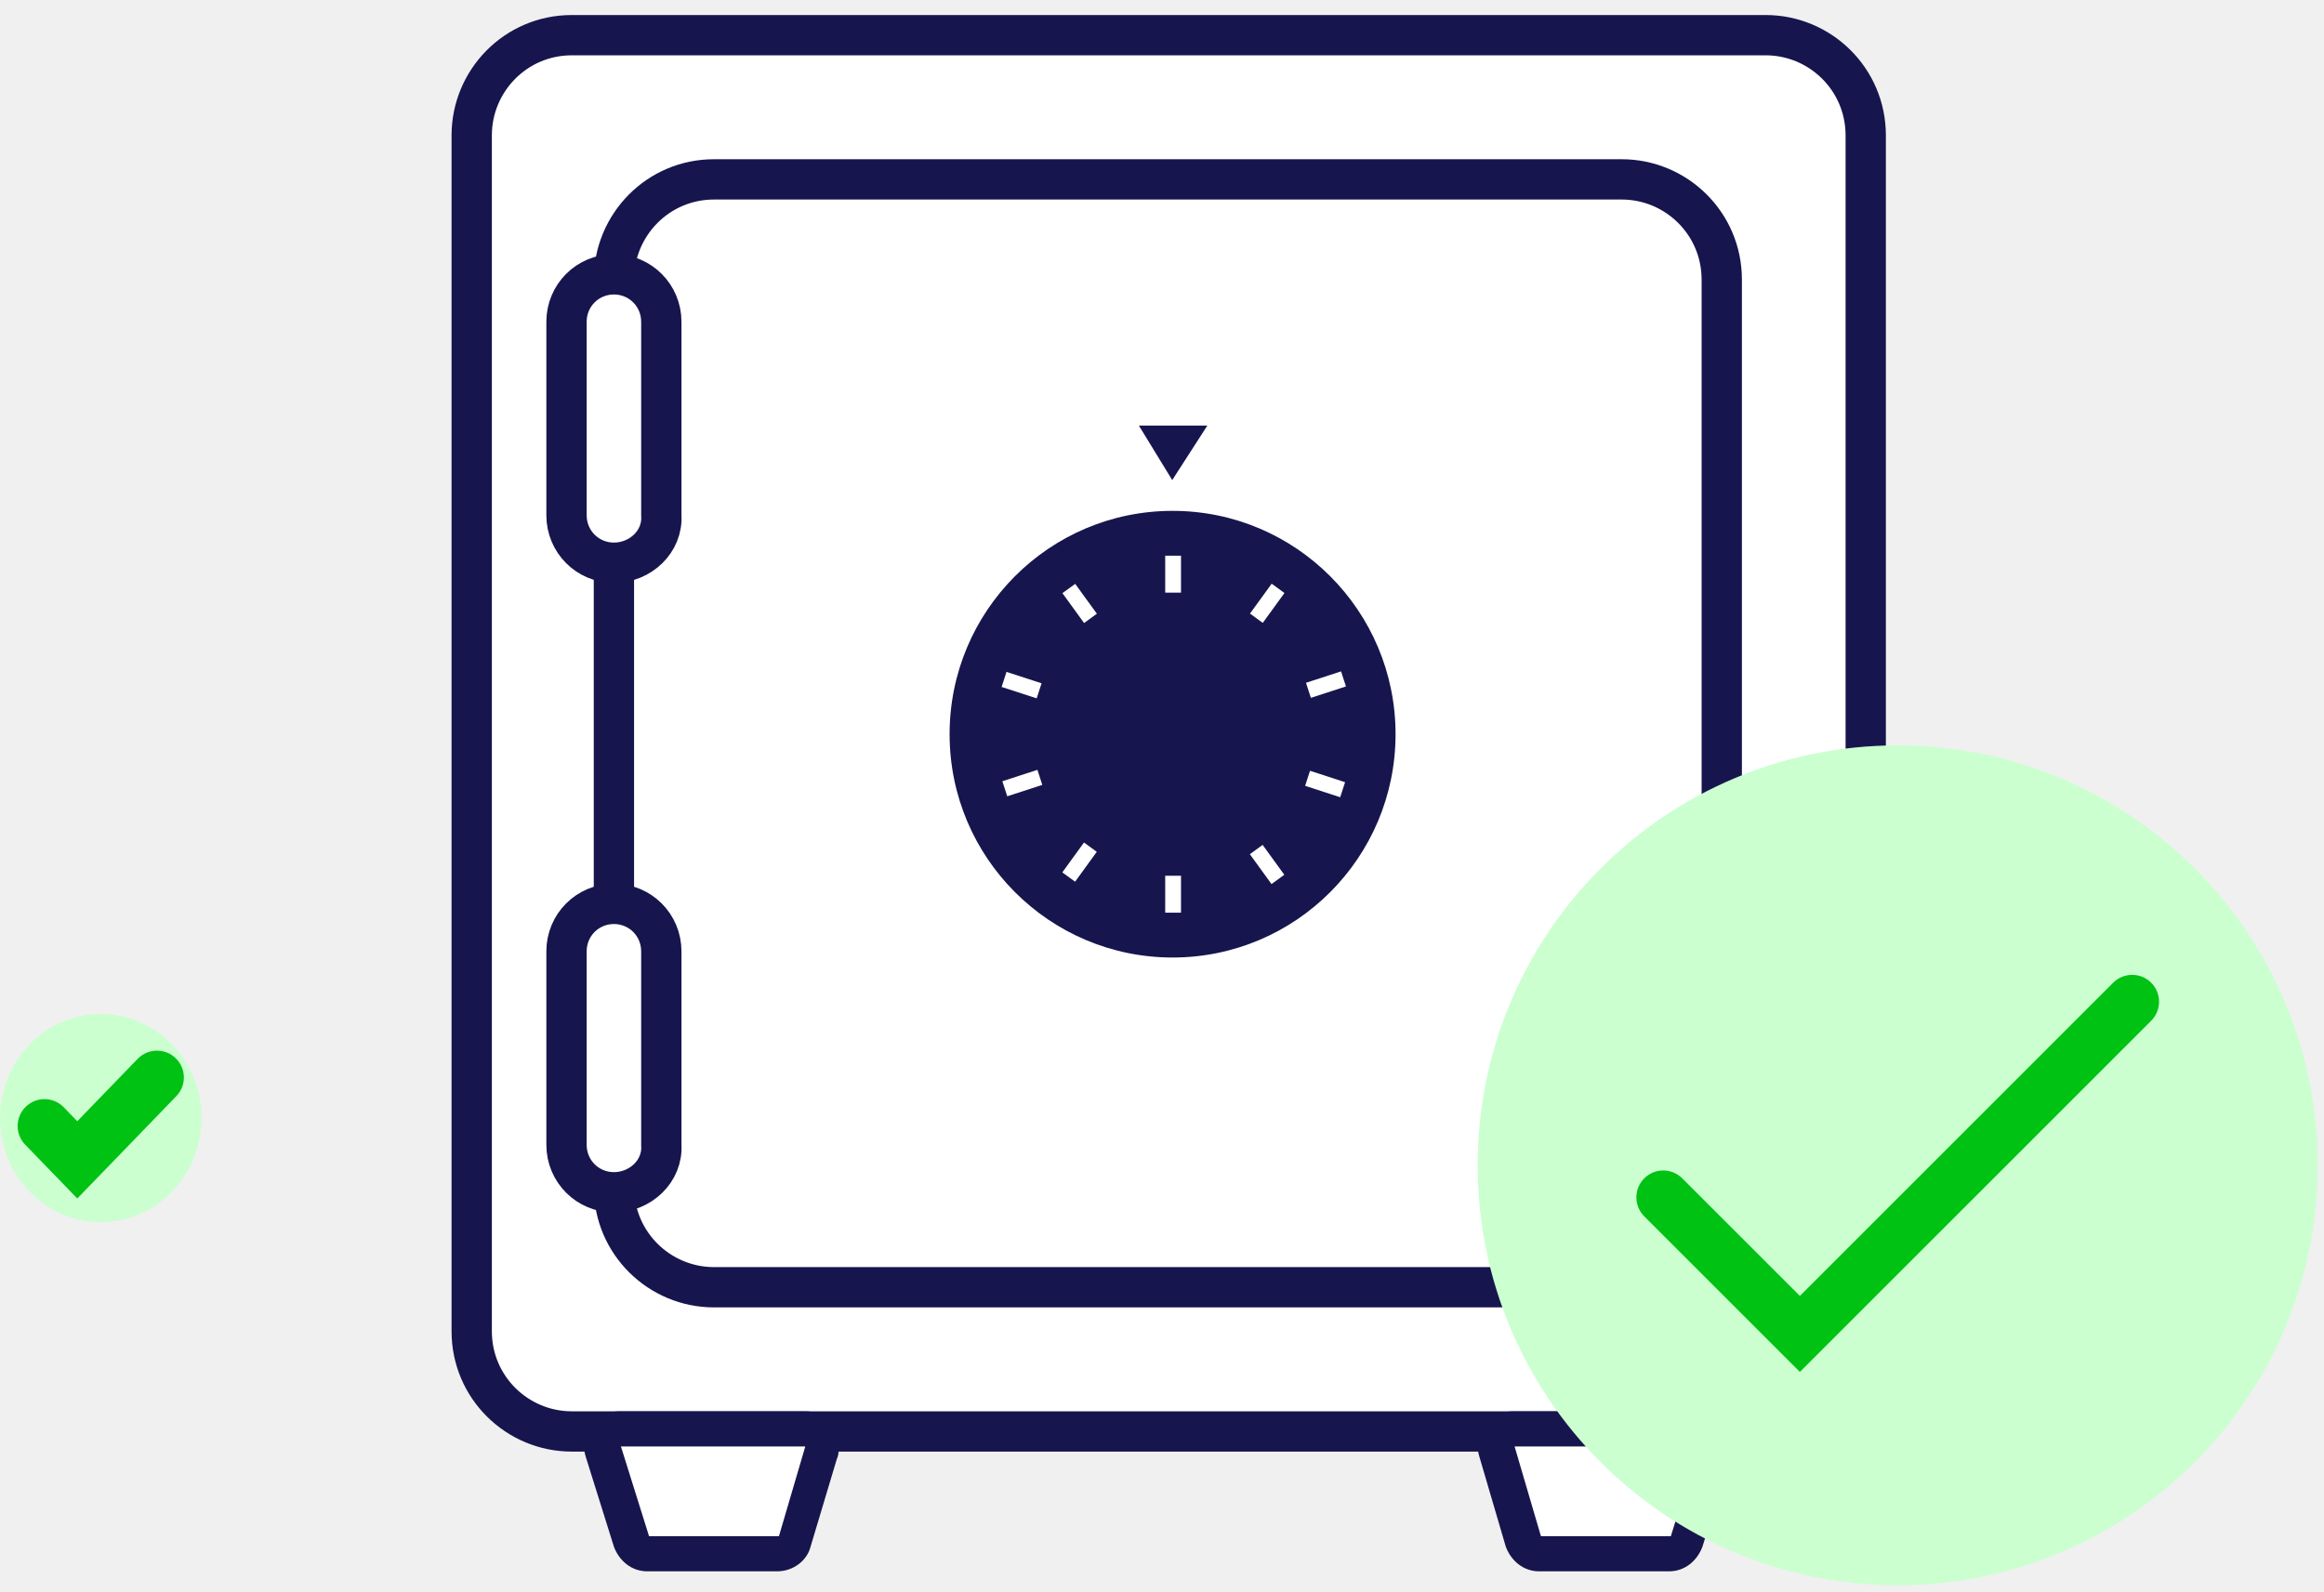
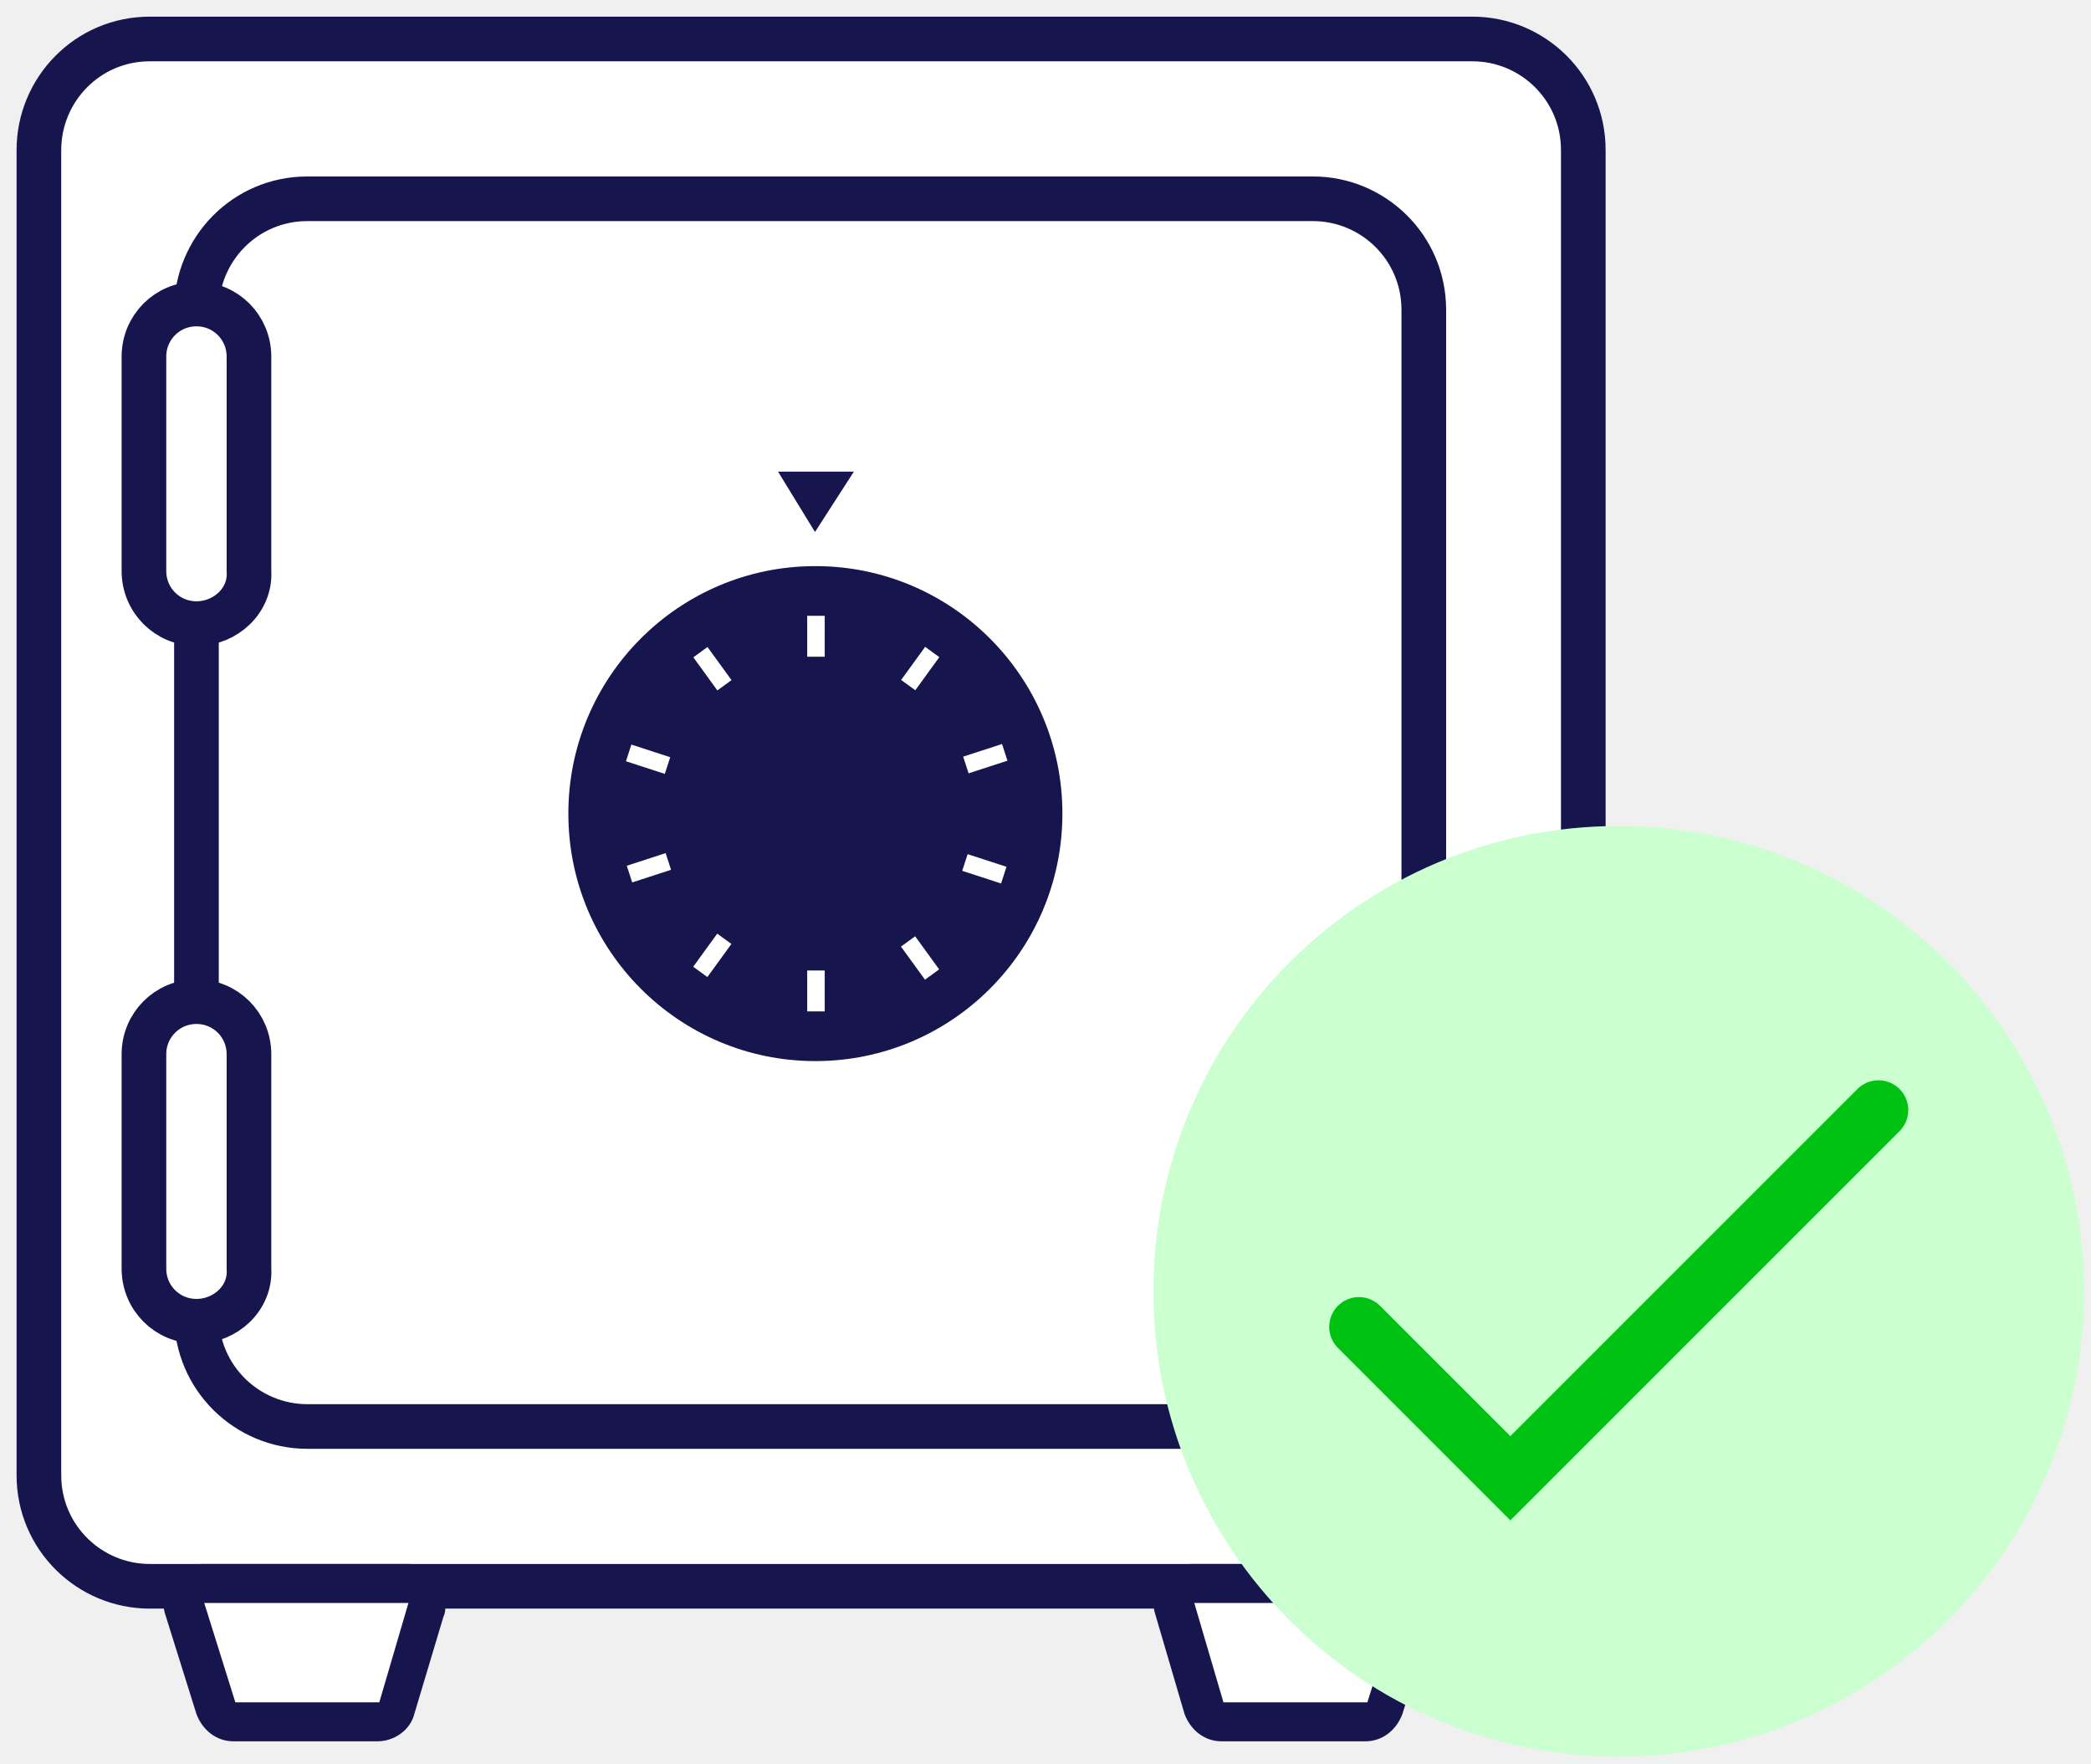
- <svg xmlns="http://www.w3.org/2000/svg" width="346" height="237" viewBox="0 0 346 237" fill="none">
-   <path d="M262.873 213.17H85.127C77.024 213.17 70.228 206.623 70.228 198.243V20.165C70.228 12.047 76.763 5.238 85.127 5.238H262.873C270.976 5.238 277.772 11.785 277.772 20.165V198.243C277.511 206.361 270.976 213.17 262.873 213.17Z" fill="white" stroke="#17154D" stroke-width="6" stroke-linecap="round" stroke-linejoin="round" />
-   <path d="M241.439 191.696H106.3C98.197 191.696 91.4 185.149 91.4 176.769V41.64C91.4 33.522 97.935 26.713 106.3 26.713H241.439C249.542 26.713 256.338 33.26 256.338 41.64V177.031C256.338 185.149 249.542 191.696 241.439 191.696Z" stroke="#17154D" stroke-width="6" stroke-linecap="round" stroke-linejoin="round" />
-   <path d="M174.575 142.593C192.909 142.593 207.772 127.703 207.772 109.335C207.772 90.966 192.909 76.076 174.575 76.076C156.241 76.076 141.378 90.966 141.378 109.335C141.378 127.703 156.241 142.593 174.575 142.593Z" fill="#17154D" />
-   <path d="M174.523 71.493L169.556 63.375H179.751L174.523 71.493Z" fill="#17154D" />
-   <path d="M175.83 82.754H173.477V88.253H175.83V82.754Z" fill="white" />
-   <path d="M160.078 86.947L158.175 88.332L161.402 92.781L163.305 91.396L160.078 86.947Z" fill="white" />
-   <path d="M149.848 100.057L149.121 102.299L154.341 103.998L155.068 101.757L149.848 100.057Z" fill="white" />
-   <path d="M154.453 114.643L149.232 116.342L149.959 118.583L155.179 116.885L154.453 114.643Z" fill="white" />
-   <path d="M161.386 125.465L158.159 129.914L160.062 131.3L163.289 126.851L161.386 125.465Z" fill="white" />
-   <path d="M175.83 130.416H173.477V135.915H175.83V130.416Z" fill="white" />
-   <path d="M187.982 125.82L186.078 127.205L189.305 131.654L191.208 130.269L187.982 125.82Z" fill="white" />
-   <path d="M195.036 114.784L194.309 117.025L199.53 118.725L200.257 116.483L195.036 114.784Z" fill="white" />
-   <path d="M199.659 99.981L194.438 101.68L195.165 103.921L200.386 102.223L199.659 99.981Z" fill="white" />
-   <path d="M189.328 86.924L186.1 91.373L188.003 92.759L191.231 88.31L189.328 86.924Z" fill="white" />
-   <path d="M96.366 231.121C95.321 231.121 94.275 230.335 93.752 229.288L89.57 215.932C89.309 215.146 89.57 214.36 89.832 213.575C90.354 212.789 91.138 212.527 91.923 212.527H119.63C120.414 212.527 121.198 212.789 121.721 213.575C122.244 214.36 122.244 215.146 122.244 215.932L118.323 229.288C118.062 230.335 117.016 231.121 115.709 231.121H96.366Z" fill="white" />
-   <path d="M119.892 215.407L115.971 228.763H96.628L92.445 215.407H119.892ZM119.892 210.17H92.184C90.616 210.17 89.047 210.956 88.002 212.265C86.956 213.574 86.695 215.407 87.218 216.979L91.4 230.335C92.184 232.43 94.014 234.001 96.366 234.001H115.709C118.062 234.001 120.153 232.43 120.676 230.335L124.597 217.241C124.858 216.717 124.858 216.193 124.858 215.407C125.119 212.527 122.767 210.17 119.892 210.17Z" fill="#17154D" />
-   <path d="M229.153 231.121C228.107 231.121 227.062 230.335 226.539 229.288L222.618 215.932C222.357 215.146 222.618 214.36 223.141 213.575C223.664 212.789 224.448 212.527 225.232 212.527H252.94C253.724 212.527 254.508 213.051 255.031 213.575C255.553 214.36 255.553 215.146 255.292 215.932L251.11 229.288C250.848 230.335 249.803 231.121 248.496 231.121H229.153Z" fill="white" />
-   <path d="M252.939 215.407L248.757 228.763H229.414L225.493 215.407H252.939ZM252.939 210.17H225.232C223.664 210.17 222.095 210.956 221.05 212.265C220.004 213.574 219.743 215.407 220.266 216.979L224.186 230.335C224.971 232.43 226.8 234.001 229.153 234.001H248.496C250.848 234.001 252.678 232.43 253.462 230.335L257.644 216.979C258.167 215.407 257.906 213.574 256.86 212.265C256.076 210.956 254.508 210.17 252.939 210.17Z" fill="#17154D" />
-   <path d="M91.4 83.802C87.48 83.802 84.343 80.659 84.343 76.731V47.924C84.343 43.996 87.48 40.853 91.4 40.853C95.321 40.853 98.458 43.996 98.458 47.924V76.731C98.719 80.659 95.321 83.802 91.4 83.802Z" fill="white" stroke="#17154D" stroke-width="6" stroke-miterlimit="10" />
-   <path d="M91.4 177.554C87.48 177.554 84.343 174.411 84.343 170.483V141.676C84.343 137.748 87.48 134.605 91.4 134.605C95.321 134.605 98.458 137.748 98.458 141.676V170.483C98.719 174.411 95.321 177.554 91.4 177.554Z" fill="white" stroke="#17154D" stroke-width="6" stroke-miterlimit="10" />
-   <circle cx="282.535" cy="173.535" r="62.535" fill="#CBFFD0" />
-   <path d="M247.625 178.306L267.968 198.649L317.443 149.174" stroke="#00C213" stroke-width="8" stroke-linecap="round" />
-   <ellipse cx="15" cy="166.5" rx="15" ry="15.5" fill="#CBFFD0" />
-   <path d="M6.626 167.682L11.506 172.724L23.373 160.461" stroke="#00C213" stroke-width="8" stroke-linecap="round" />
+ <svg xmlns="http://www.w3.org/2000/svg" width="281" height="237" viewBox="0 0 281 237" fill="none">
+   <path d="M197.873 213.17H20.127C12.024 213.17 5.228 206.623 5.228 198.243V20.165C5.228 12.047 11.763 5.238 20.127 5.238H197.873C205.976 5.238 212.772 11.785 212.772 20.165V198.243C212.511 206.361 205.976 213.17 197.873 213.17Z" fill="white" stroke="#17154D" stroke-width="6" stroke-linecap="round" stroke-linejoin="round" />
+   <path d="M176.439 191.696H41.3C33.197 191.696 26.4 185.149 26.4 176.769V41.64C26.4 33.522 32.935 26.713 41.3 26.713H176.439C184.542 26.713 191.338 33.26 191.338 41.64V177.031C191.338 185.149 184.542 191.696 176.439 191.696Z" stroke="#17154D" stroke-width="6" stroke-linecap="round" stroke-linejoin="round" />
+   <path d="M109.575 142.593C127.909 142.593 142.772 127.703 142.772 109.335C142.772 90.966 127.909 76.076 109.575 76.076C91.241 76.076 76.378 90.966 76.378 109.335C76.378 127.703 91.241 142.593 109.575 142.593Z" fill="#17154D" />
+   <path d="M109.523 71.493L104.556 63.375H114.751L109.523 71.493Z" fill="#17154D" />
+   <path d="M110.83 82.754H108.477V88.253H110.83V82.754Z" fill="white" />
+   <path d="M95.078 86.947L93.175 88.332L96.401 92.781L98.305 91.396L95.078 86.947Z" fill="white" />
+   <path d="M84.848 100.057L84.121 102.299L89.341 103.998L90.068 101.757L84.848 100.057Z" fill="white" />
+   <path d="M89.453 114.643L84.232 116.342L84.959 118.583L90.179 116.885L89.453 114.643Z" fill="white" />
+   <path d="M96.386 125.465L93.159 129.914L95.062 131.3L98.289 126.851L96.386 125.465Z" fill="white" />
+   <path d="M110.83 130.416H108.477V135.915H110.83V130.416Z" fill="white" />
+   <path d="M122.982 125.82L121.078 127.205L124.305 131.654L126.208 130.269L122.982 125.82Z" fill="white" />
+   <path d="M130.036 114.784L129.309 117.025L134.53 118.725L135.257 116.483L130.036 114.784Z" fill="white" />
+   <path d="M134.659 99.981L129.438 101.68L130.165 103.921L135.386 102.223L134.659 99.981Z" fill="white" />
+   <path d="M124.328 86.924L121.1 91.373L123.003 92.759L126.231 88.31L124.328 86.924Z" fill="white" />
+   <path d="M31.366 231.121C30.321 231.121 29.275 230.335 28.752 229.288L24.57 215.932C24.309 215.146 24.57 214.36 24.832 213.575C25.354 212.789 26.139 212.527 26.923 212.527H54.63C55.414 212.527 56.199 212.789 56.721 213.575C57.244 214.36 57.244 215.146 57.244 215.932L53.323 229.288C53.062 230.335 52.016 231.121 50.709 231.121H31.366Z" fill="white" />
+   <path d="M54.892 215.407L50.971 228.763H31.628L27.445 215.407H54.892ZM54.892 210.17H27.184C25.616 210.17 24.047 210.956 23.002 212.265C21.956 213.574 21.695 215.407 22.218 216.979L26.4 230.335C27.184 232.43 29.014 234.001 31.366 234.001H50.709C53.062 234.001 55.153 232.43 55.676 230.335L59.597 217.241C59.858 216.717 59.858 216.193 59.858 215.407C60.119 212.527 57.767 210.17 54.892 210.17Z" fill="#17154D" />
+   <path d="M164.153 231.121C163.107 231.121 162.062 230.335 161.539 229.288L157.618 215.932C157.357 215.146 157.618 214.36 158.141 213.575C158.664 212.789 159.448 212.527 160.232 212.527H187.94C188.724 212.527 189.508 213.051 190.031 213.575C190.553 214.36 190.553 215.146 190.292 215.932L186.11 229.288C185.848 230.335 184.803 231.121 183.496 231.121H164.153Z" fill="white" />
+   <path d="M187.939 215.407L183.757 228.763H164.414L160.493 215.407H187.939ZM187.939 210.17H160.232C158.664 210.17 157.095 210.956 156.05 212.265C155.004 213.574 154.743 215.407 155.266 216.979L159.186 230.335C159.971 232.43 161.8 234.001 164.153 234.001H183.496C185.848 234.001 187.678 232.43 188.462 230.335L192.644 216.979C193.167 215.407 192.906 213.574 191.86 212.265C191.076 210.956 189.508 210.17 187.939 210.17Z" fill="#17154D" />
+   <path d="M26.4 83.802C22.48 83.802 19.343 80.659 19.343 76.731V47.924C19.343 43.996 22.48 40.853 26.4 40.853C30.321 40.853 33.458 43.996 33.458 47.924V76.731C33.719 80.659 30.321 83.802 26.4 83.802Z" fill="white" stroke="#17154D" stroke-width="6" stroke-miterlimit="10" />
+   <path d="M26.4 177.554C22.48 177.554 19.343 174.411 19.343 170.483V141.676C19.343 137.748 22.48 134.605 26.4 134.605C30.321 134.605 33.458 137.748 33.458 141.676V170.483C33.719 174.411 30.321 177.554 26.4 177.554Z" fill="white" stroke="#17154D" stroke-width="6" stroke-miterlimit="10" />
+   <circle cx="217.535" cy="173.535" r="62.535" fill="#CBFFD0" />
+   <path d="M182.625 178.306L202.968 198.649L252.443 149.174" stroke="#00C213" stroke-width="8" stroke-linecap="round" />
</svg>
